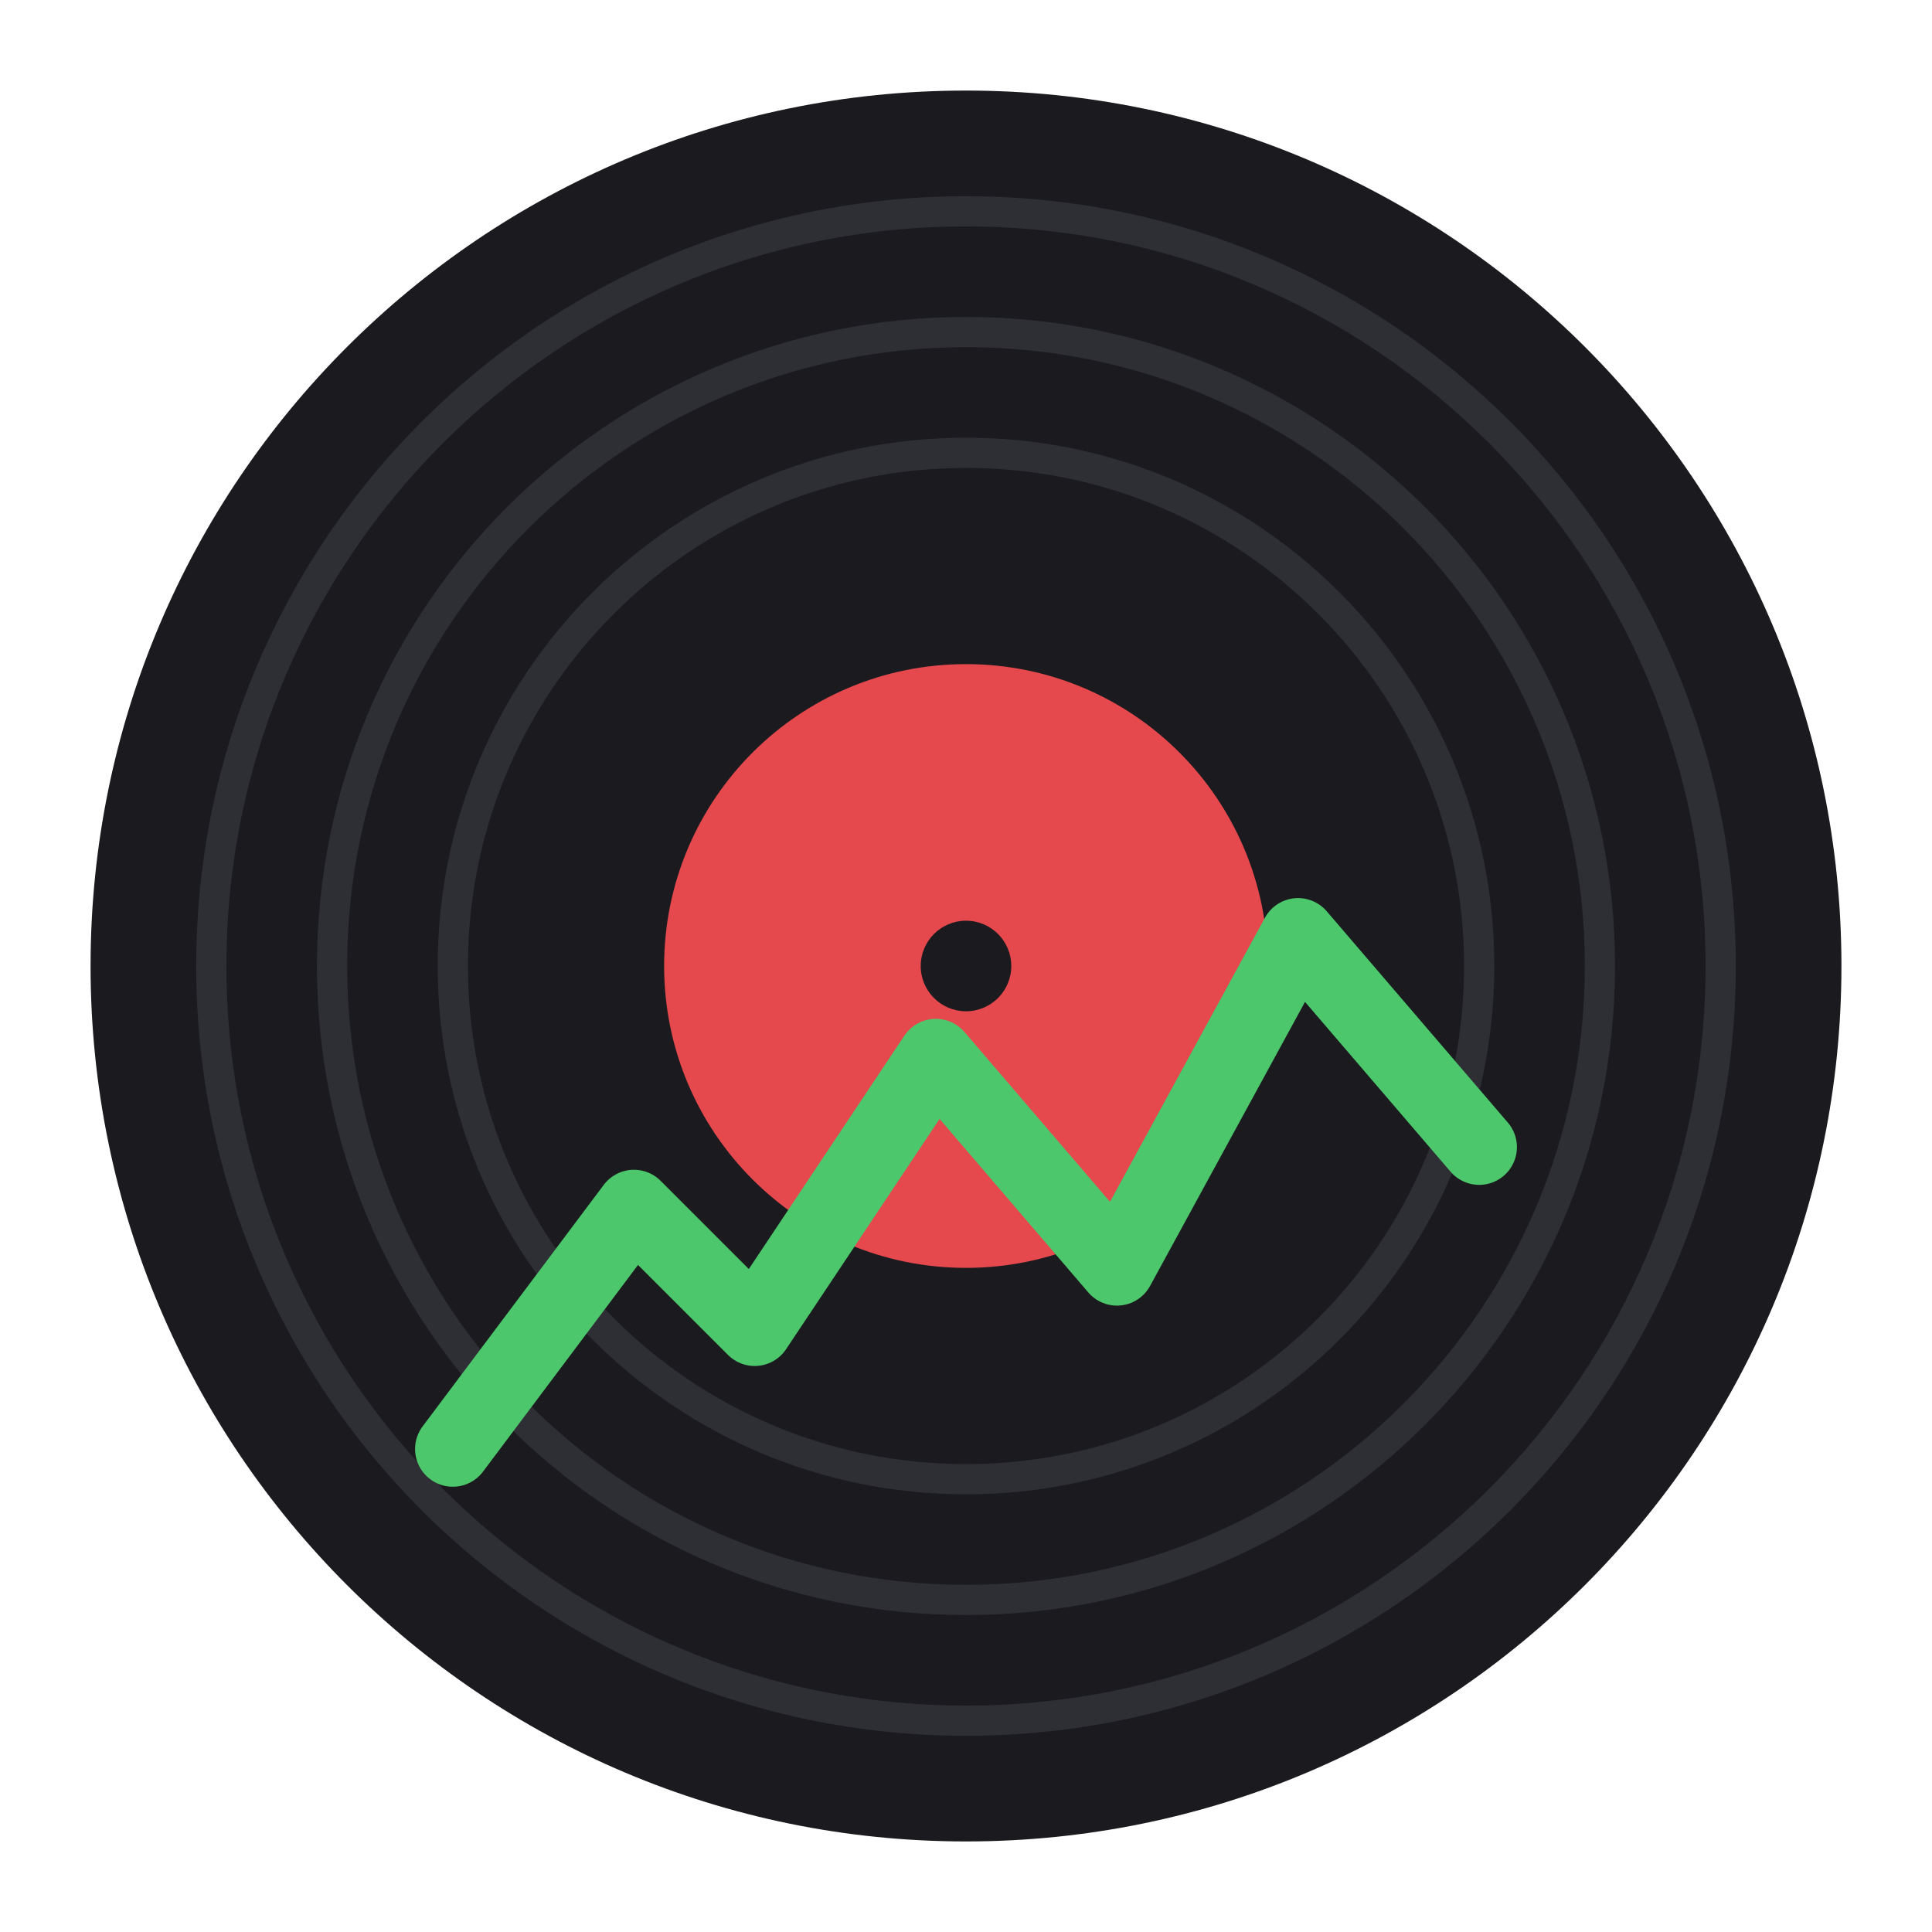
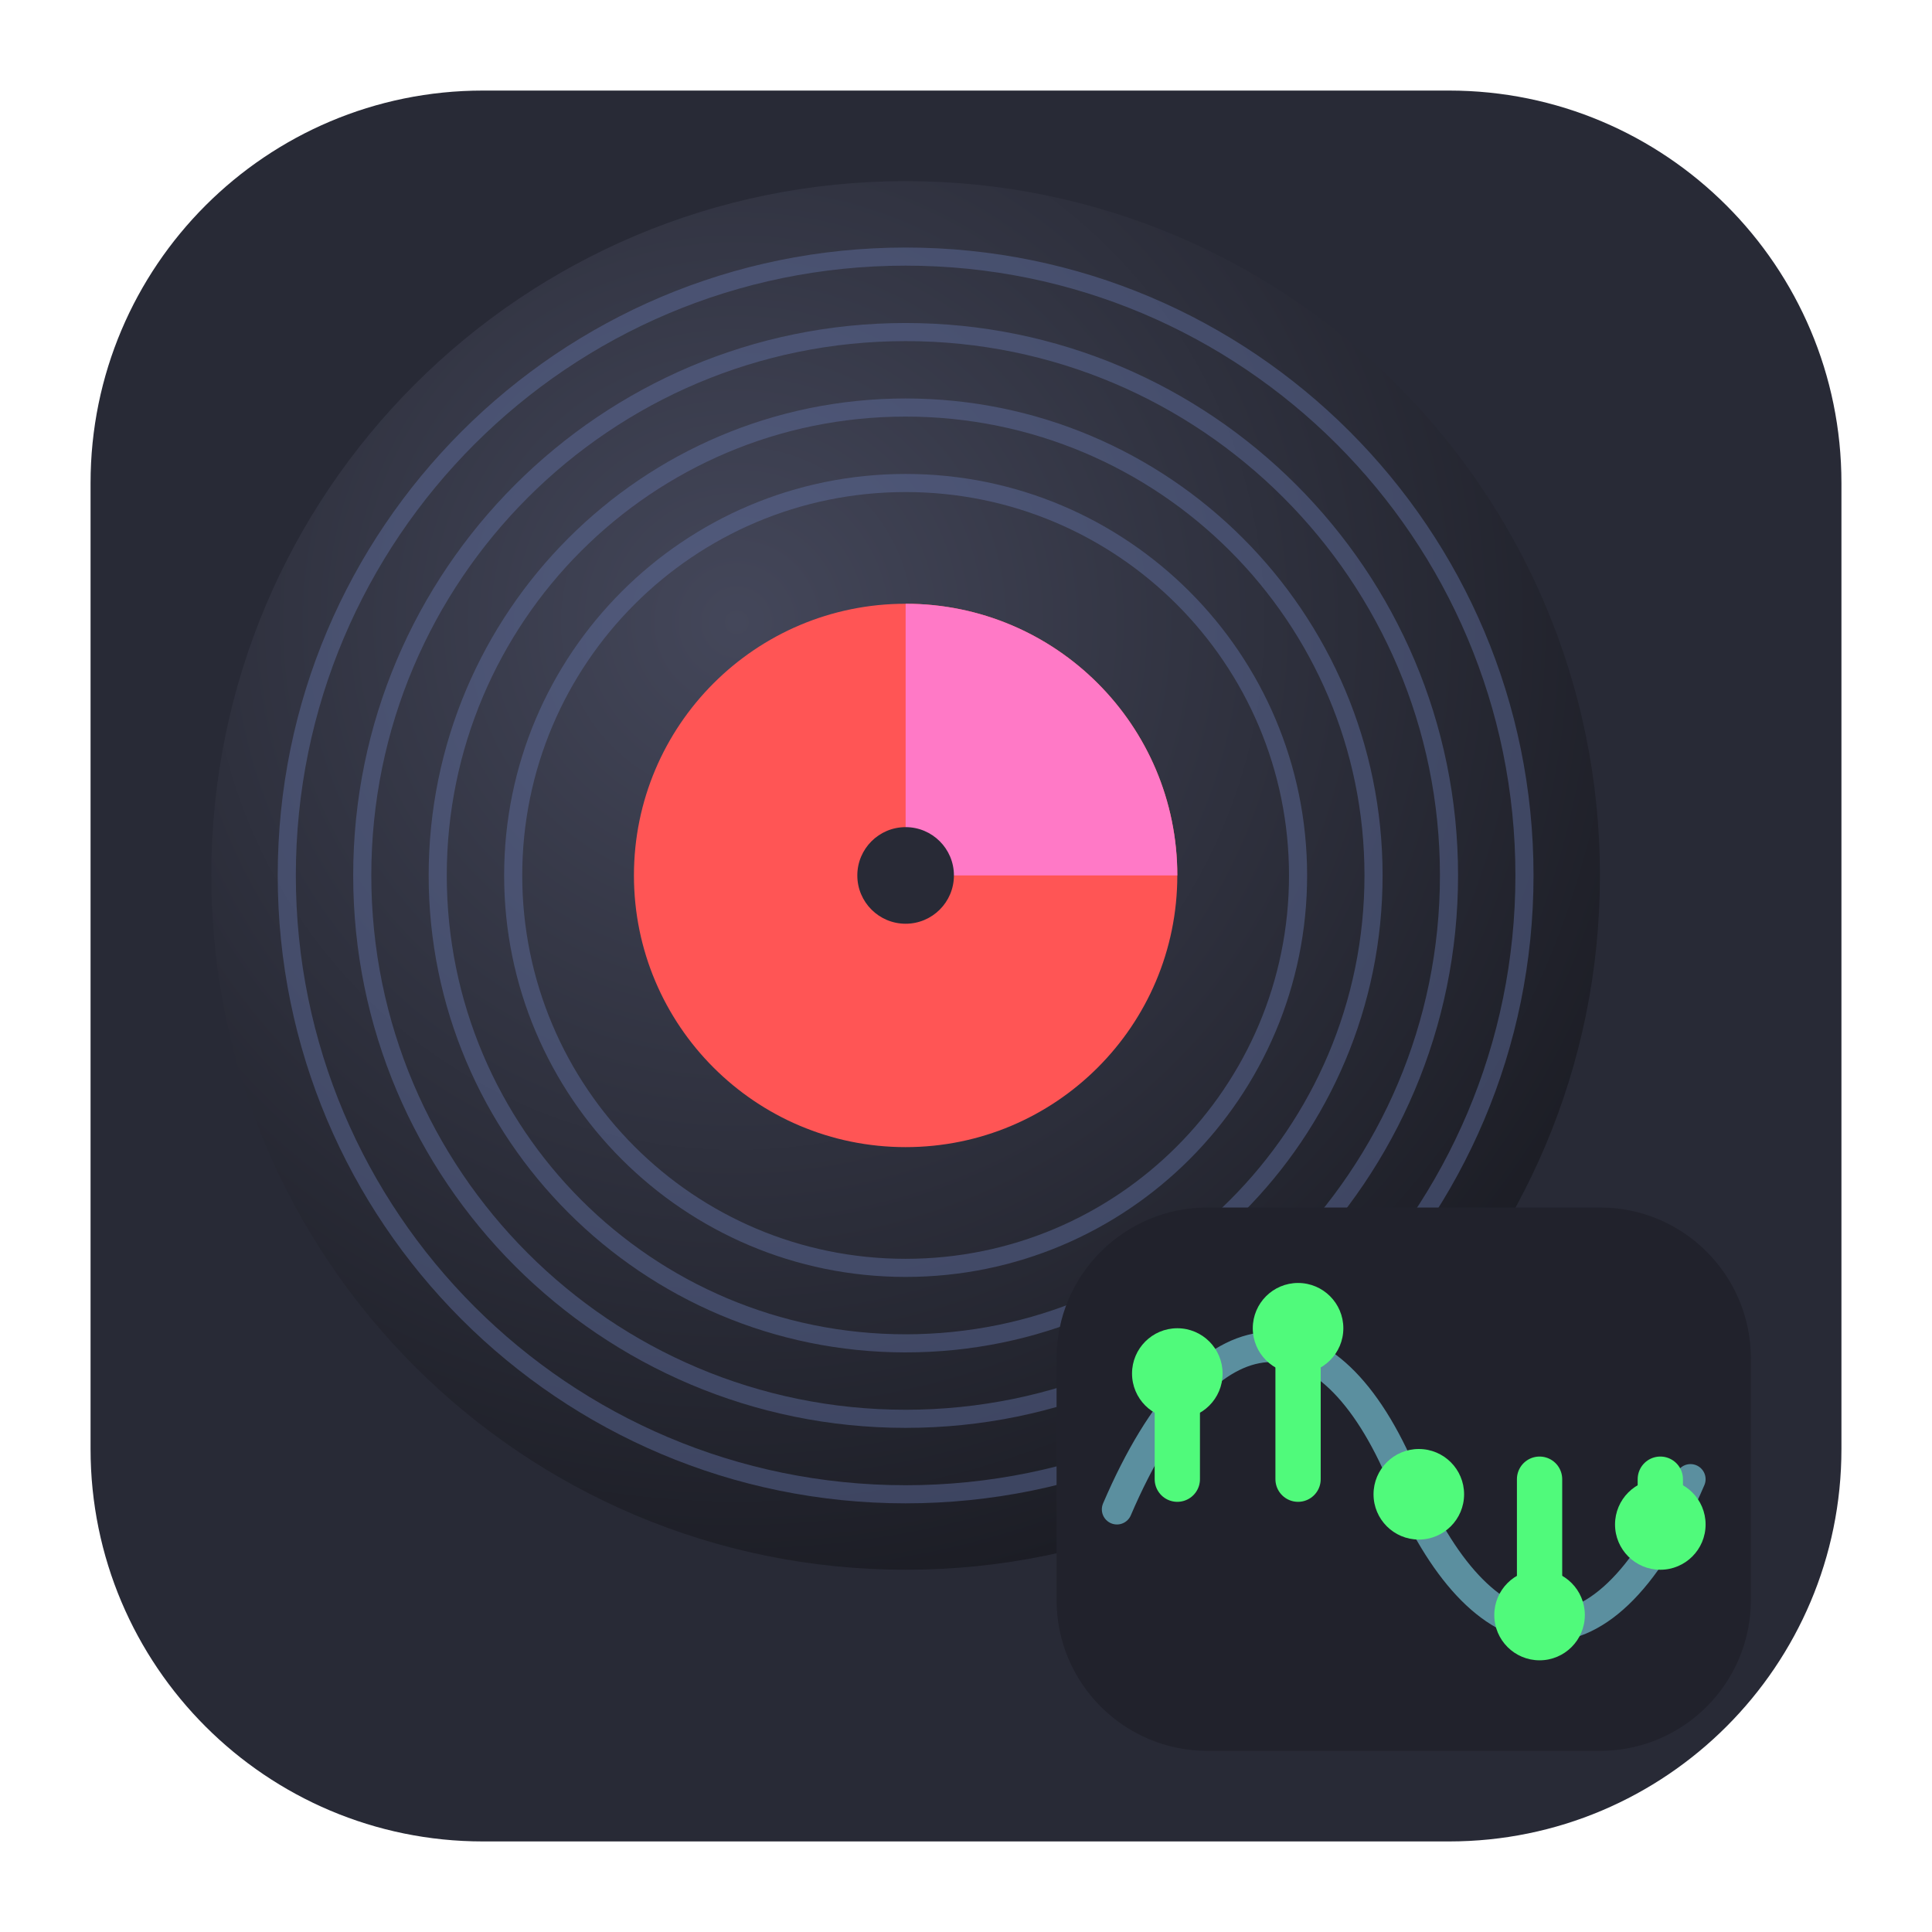
<svg xmlns="http://www.w3.org/2000/svg" width="128" height="128" viewBox="0 0 128 128">
-   <circle cx="64" cy="64" r="58" fill="#1b1b1f" />
-   <circle cx="64" cy="64" r="50" fill="none" stroke="#2e2e35" stroke-width="2" />
-   <circle cx="64" cy="64" r="42" fill="none" stroke="#2e2e35" stroke-width="2" />
-   <circle cx="64" cy="64" r="34" fill="none" stroke="#2e2e35" stroke-width="2" />
-   <circle cx="64" cy="64" r="20" fill="#e5484d" />
-   <circle cx="64" cy="64" r="3" fill="#1b1b1f" />
-   <path d="M30 96 L42 80 L50 88 L62 70 L74 84 L86 62 L98 76" fill="none" stroke="#4dc76b" stroke-width="5" stroke-linecap="round" stroke-linejoin="round" />
+   <defs>
+     <radialGradient id="sheen" cx="0.38" cy="0.32" r="0.75">
+       <stop offset="0" stop-color="#44475a" />
+       <stop offset="1" stop-color="#191a21" />
+     </radialGradient>
+   </defs>
+   <rect x="6" y="6" width="116" height="116" rx="26" fill="#282a36" />
+   <circle cx="60" cy="58" r="46" fill="url(#sheen)" />
+   <g fill="none" stroke="#6272a4" stroke-opacity="0.45" stroke-width="1.2">
+     <circle cx="60" cy="58" r="41" />
+     <circle cx="60" cy="58" r="36" />
+     <circle cx="60" cy="58" r="31" />
+     <circle cx="60" cy="58" r="26" />
+   </g>
+   <circle cx="60" cy="58" r="18" fill="#ff5555" />
+   <path d="M60 40 A18 18 0 0 1 78 58 L60 58 Z" fill="#ff79c6" />
+   <circle cx="60" cy="58" r="3.2" fill="#282a36" />
+   <rect x="70" y="80" width="46" height="36" rx="10" fill="#21222c" />
+   <path d="M74 100 C80 86, 88 86, 93 98 S106 112, 112 98" fill="none" stroke="#8be9fd" stroke-opacity="0.55" stroke-width="2" stroke-linecap="round" />
+   <g stroke="#50fa7b" stroke-width="3" stroke-linecap="round">
+     <line x1="78" y1="98" x2="78" y2="91" />
+     <line x1="86" y1="98" x2="86" y2="88" />
+     <line x1="94" y1="98" x2="94" y2="99" />
+     <line x1="102" y1="98" x2="102" y2="107" />
+     <line x1="110" y1="98" x2="110" y2="101" />
+   </g>
+   <g fill="#50fa7b">
+     <circle cx="78" cy="91" r="3" />
+     <circle cx="86" cy="88" r="3" />
+     <circle cx="94" cy="99" r="3" />
+     <circle cx="102" cy="107" r="3" />
+     <circle cx="110" cy="101" r="3" />
+   </g>
</svg>
